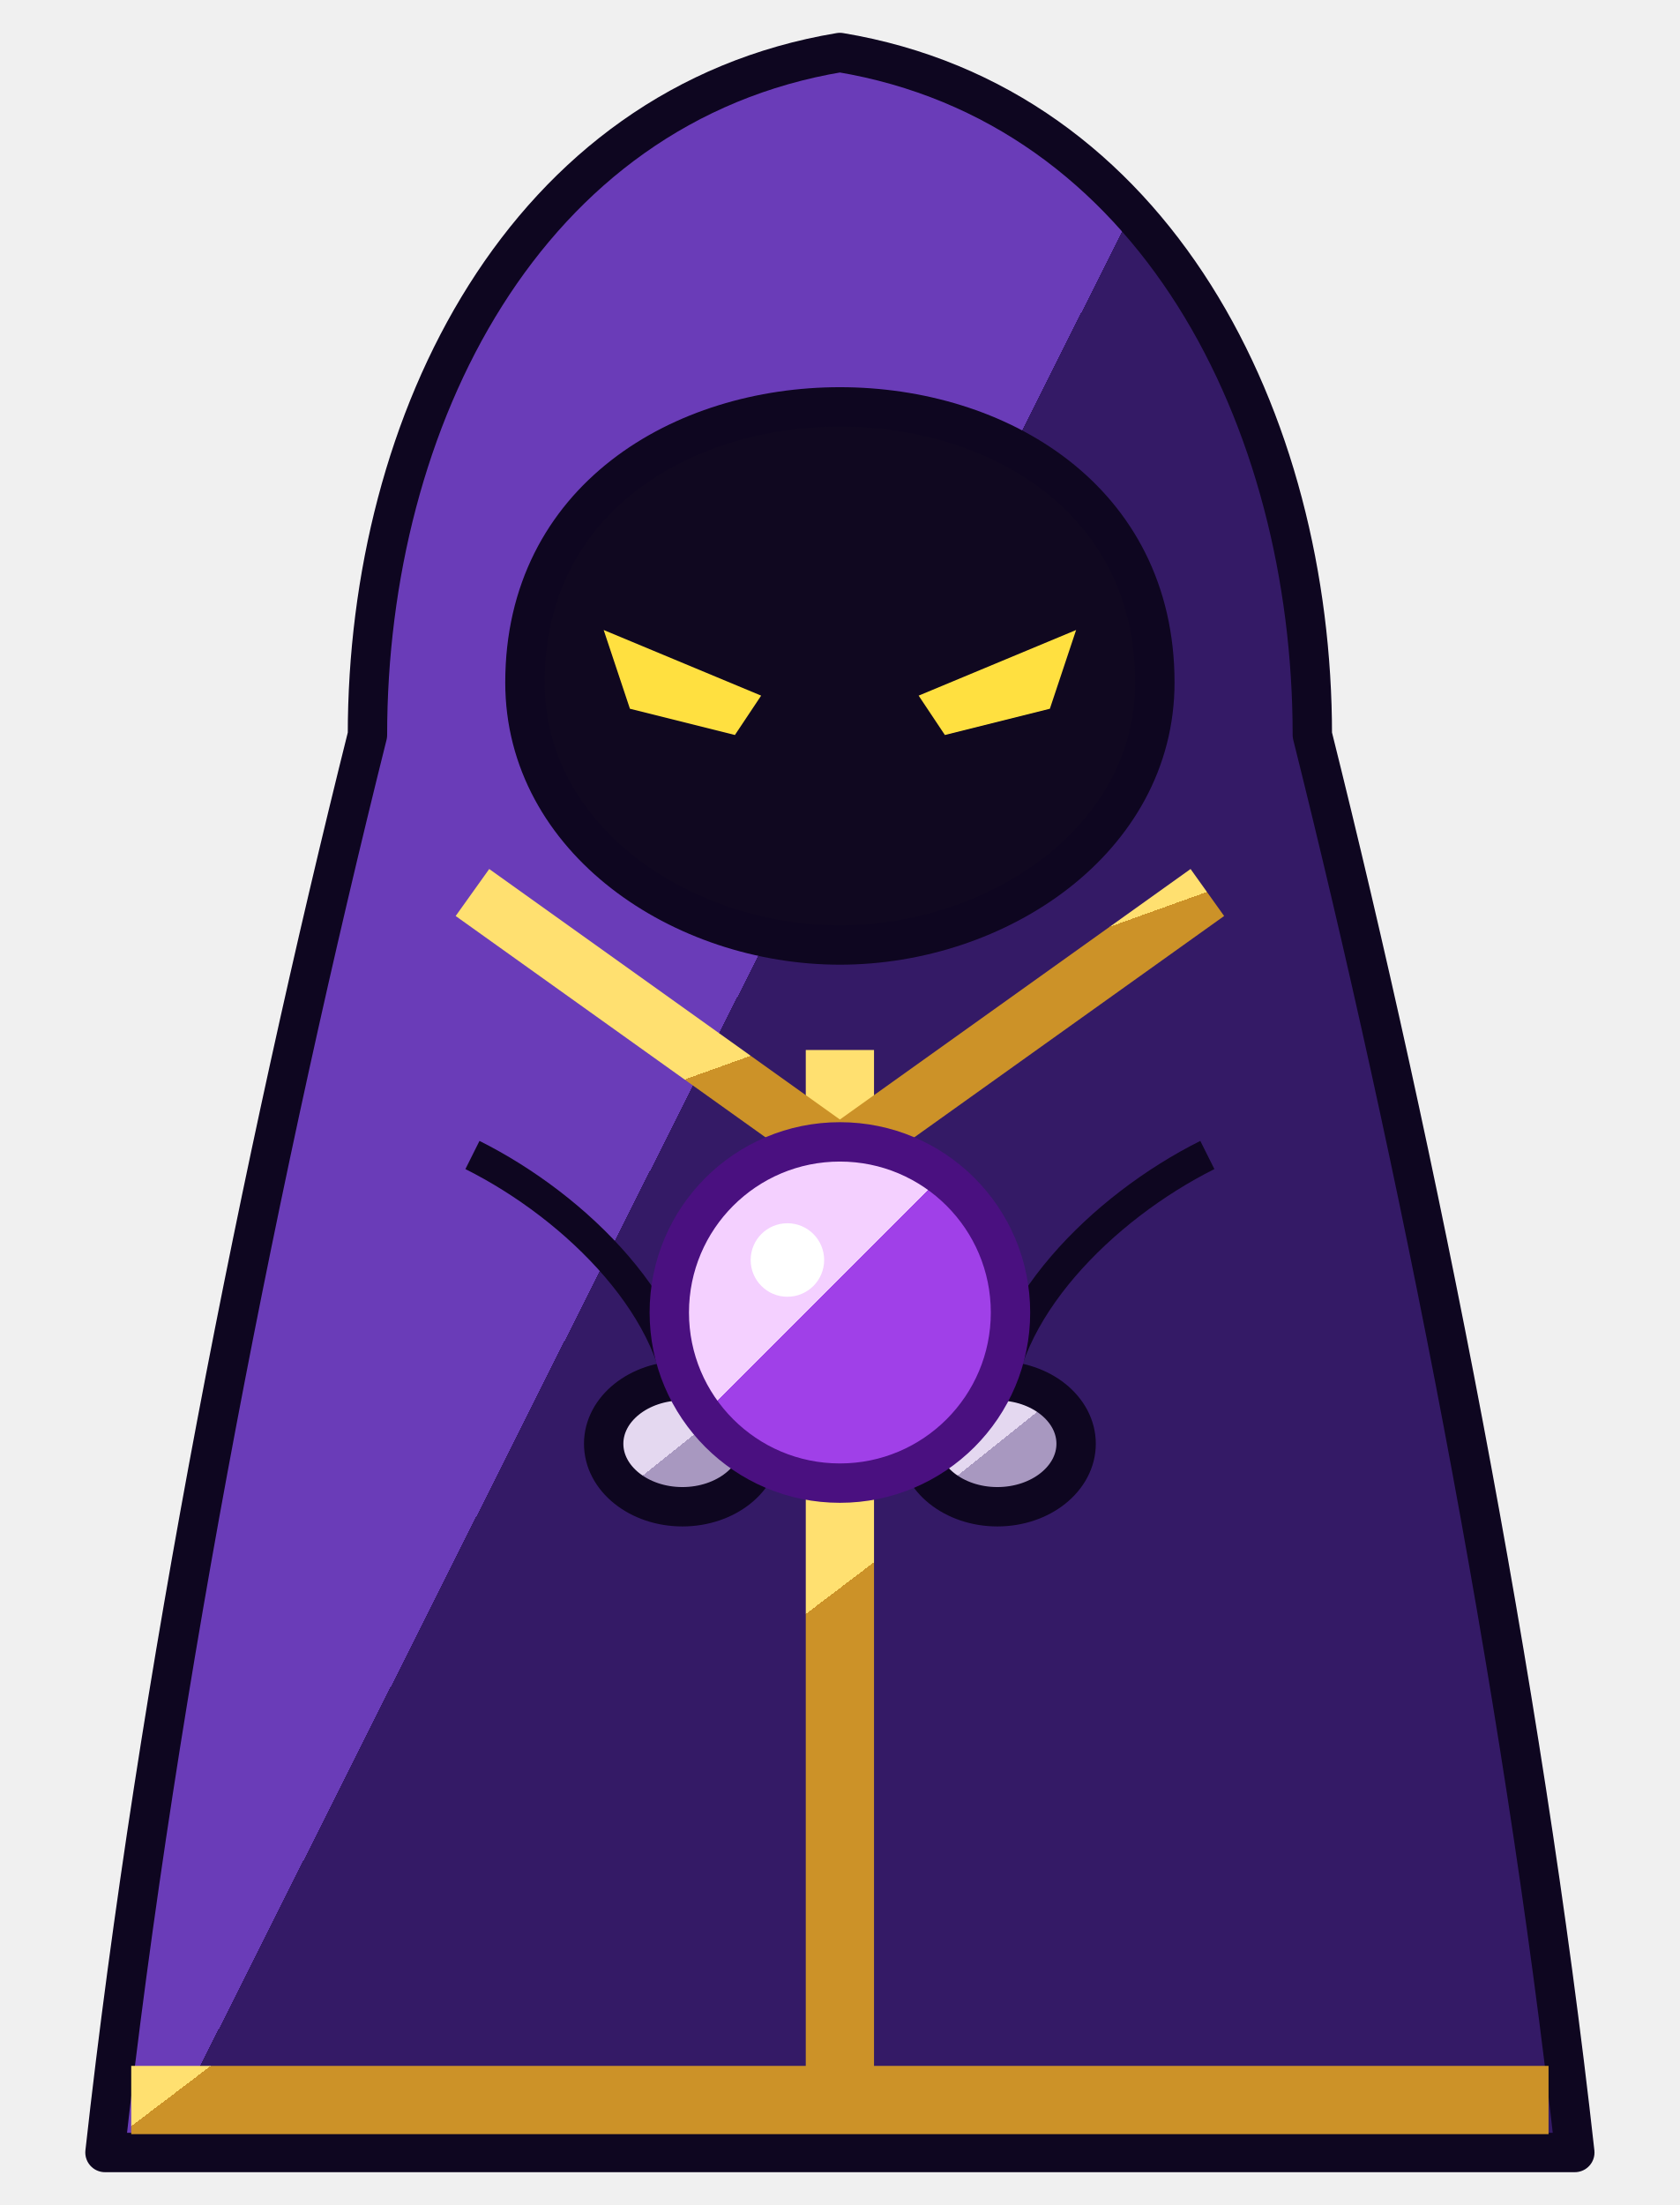
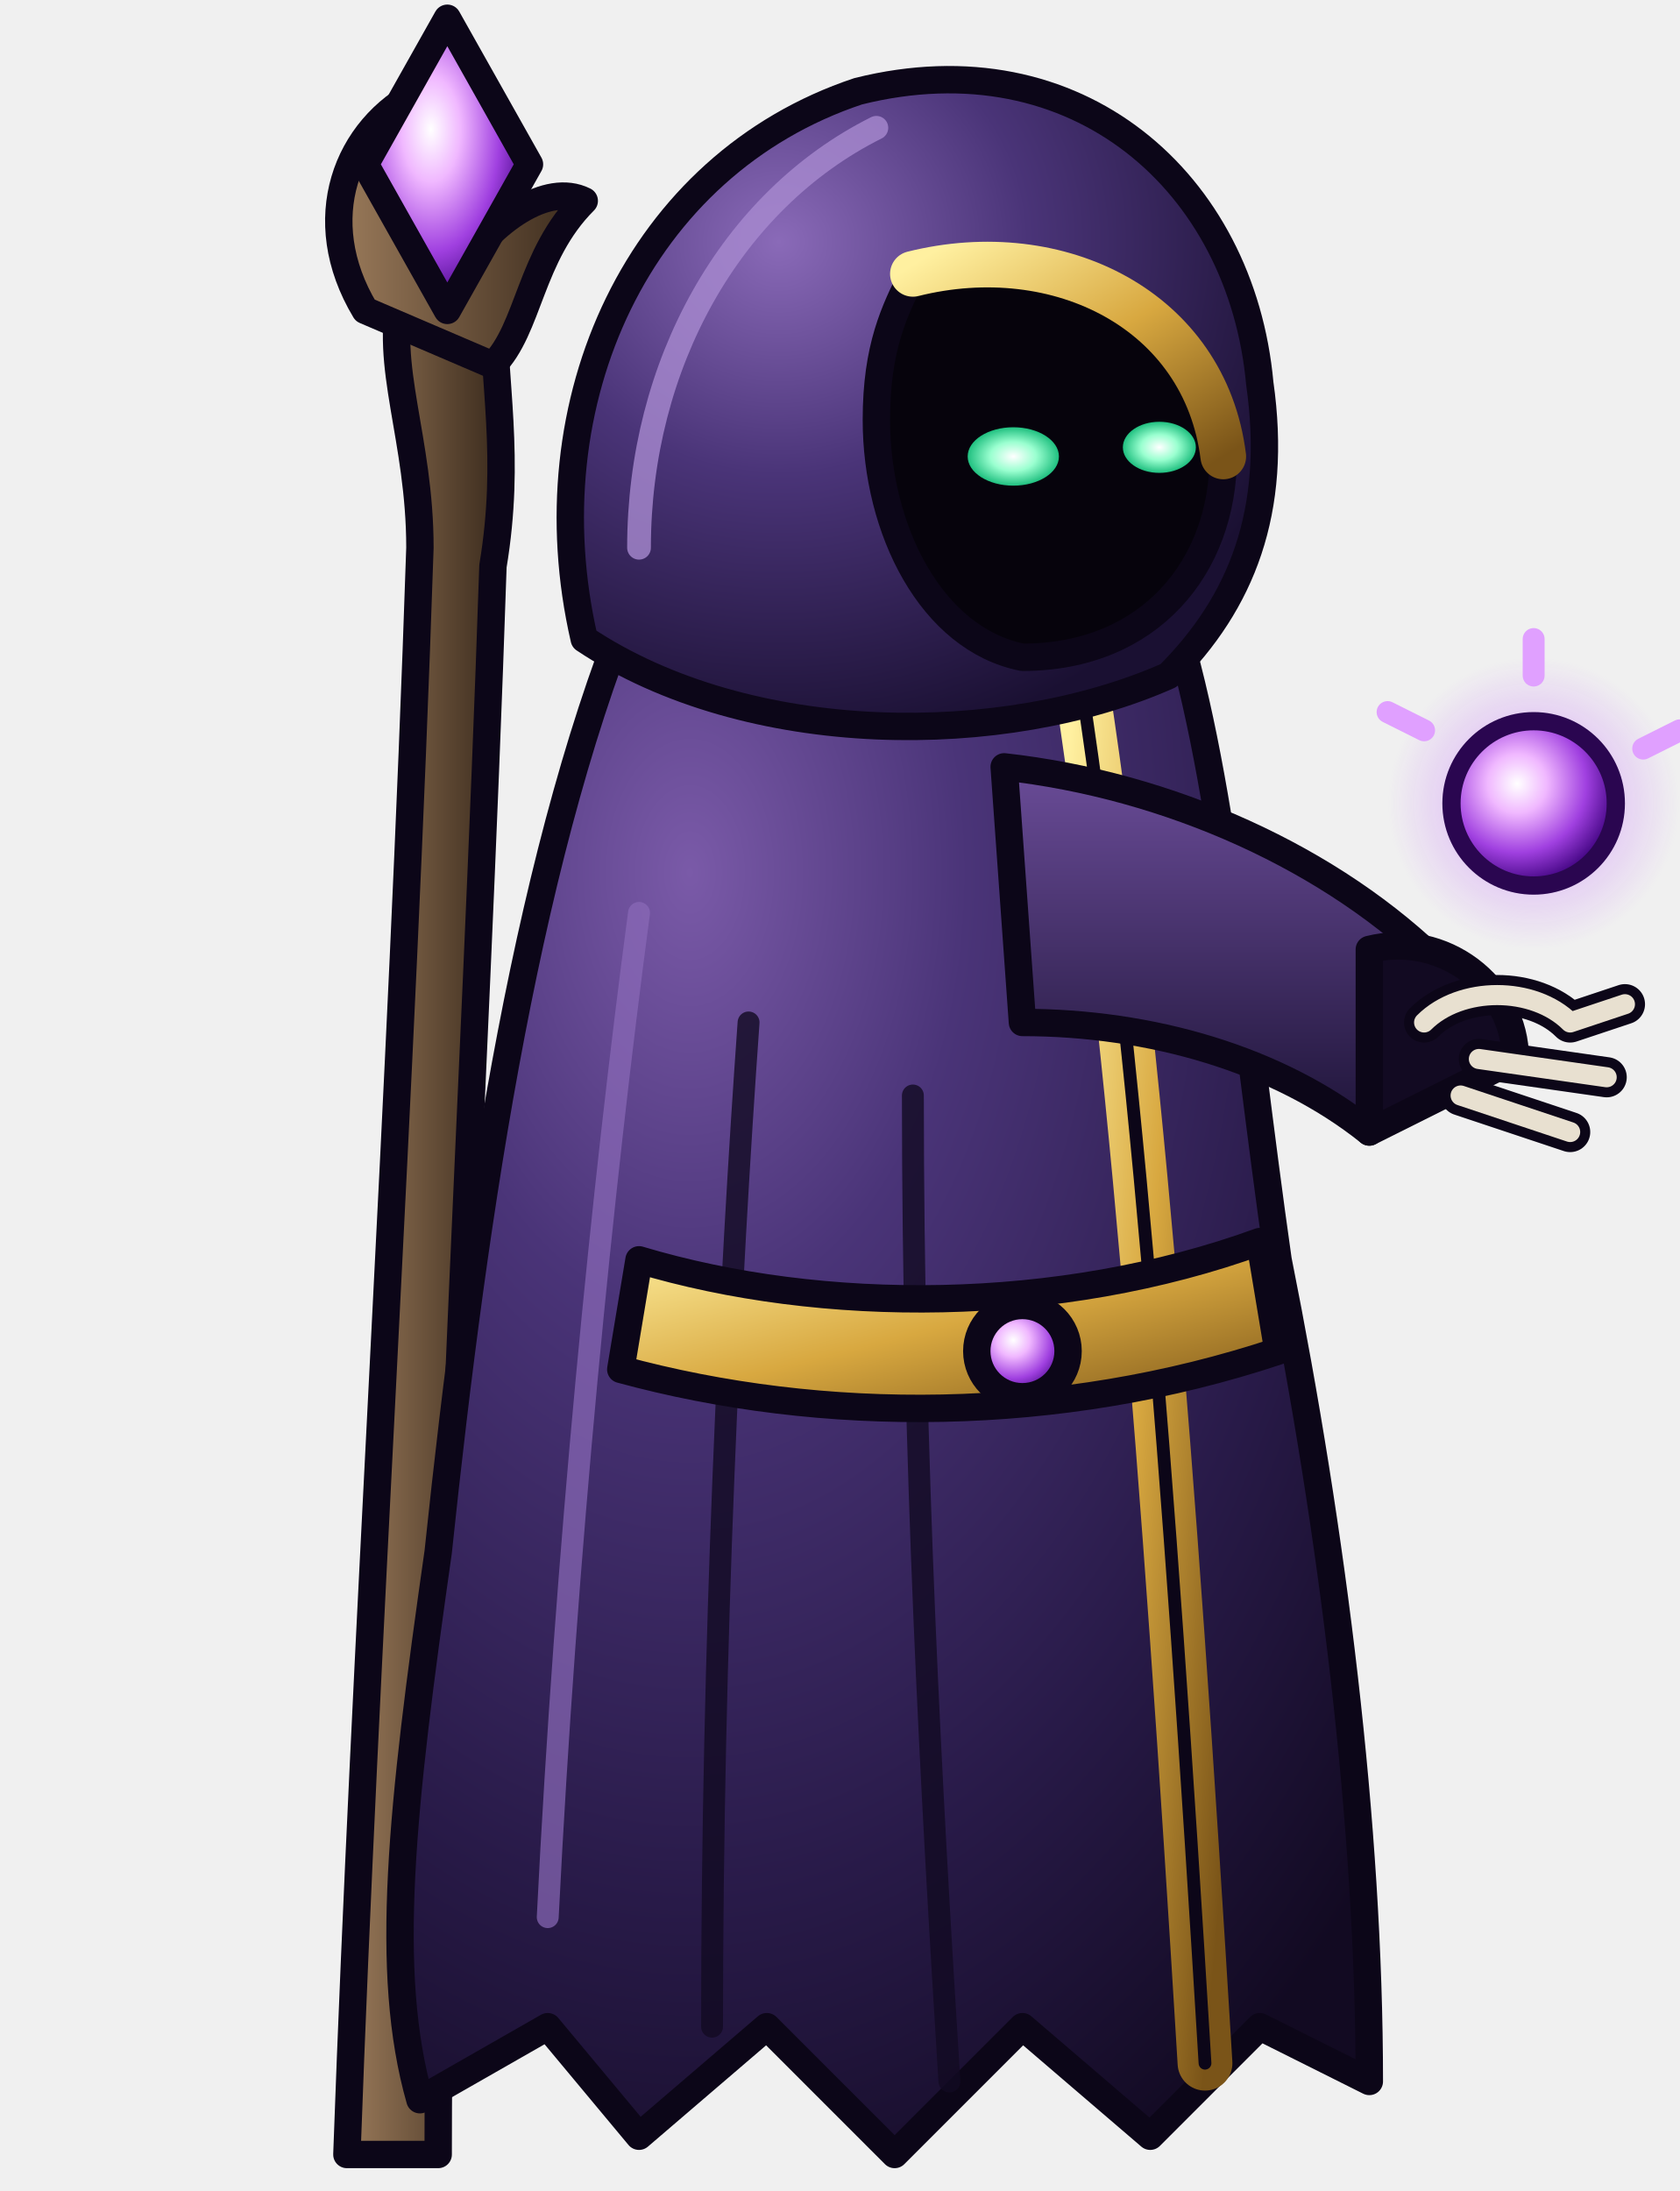
- <svg xmlns="http://www.w3.org/2000/svg" viewBox="0 0 64 84">
+ <svg xmlns="http://www.w3.org/2000/svg" viewBox="0 0 184 240">
  <defs>
-     <linearGradient id="robe" x1="0" y1="0" x2="1" y2="0.7">
-       <stop offset="0.5" stop-color="#6a3cb8" />
-       <stop offset="0.5" stop-color="#341a66" />
-     </linearGradient>
-     <linearGradient id="orb" x1="0" y1="0" x2="1" y2="1">
-       <stop offset="0.45" stop-color="#f4d0ff" />
-       <stop offset="0.45" stop-color="#a040e8" />
+     <radialGradient id="robe" cx="0.3" cy="0.18" r="0.95">
+       <stop offset="0" stop-color="#7a5aa8" />
+       <stop offset="0.3" stop-color="#4a3478" />
+       <stop offset="0.7" stop-color="#281a48" />
+       <stop offset="1" stop-color="#120a22" />
+     </radialGradient>
+     <radialGradient id="hood" cx="0.3" cy="0.25" r="0.8">
+       <stop offset="0" stop-color="#8a6ab8" />
+       <stop offset="0.45" stop-color="#4a3478" />
+       <stop offset="1" stop-color="#1a1032" />
+     </radialGradient>
+     <linearGradient id="sleeve" x1="0" y1="0" x2="0" y2="1">
+       <stop offset="0" stop-color="#6a4c98" />
+       <stop offset="1" stop-color="#1e1438" />
    </linearGradient>
    <linearGradient id="gold" x1="0" y1="0" x2="1" y2="1">
-       <stop offset="0.5" stop-color="#ffe070" />
-       <stop offset="0.5" stop-color="#cc9228" />
+       <stop offset="0" stop-color="#fff0a0" />
+       <stop offset="0.5" stop-color="#d8a840" />
+       <stop offset="1" stop-color="#7a5418" />
    </linearGradient>
-     <linearGradient id="hand" x1="0" y1="0" x2="1" y2="1">
-       <stop offset="0.5" stop-color="#e4d8f0" />
-       <stop offset="0.5" stop-color="#a898c0" />
+     <linearGradient id="wood" x1="0" y1="0" x2="1" y2="0">
+       <stop offset="0" stop-color="#9a7a5a" />
+       <stop offset="1" stop-color="#3a2a1c" />
    </linearGradient>
+     <radialGradient id="orb" cx="0.4" cy="0.38" r="0.6">
+       <stop offset="0" stop-color="#ffffff" />
+       <stop offset="0.3" stop-color="#f0b8ff" />
+       <stop offset="0.7" stop-color="#a040e0" />
+       <stop offset="1" stop-color="#4a0a8a" />
+     </radialGradient>
+     <radialGradient id="aura" cx="0.5" cy="0.5" r="0.5">
+       <stop offset="0" stop-color="#c060ff" stop-opacity="0.55" />
+       <stop offset="1" stop-color="#c060ff" stop-opacity="0" />
+     </radialGradient>
+     <radialGradient id="eye" cx="0.5" cy="0.5" r="0.5">
+       <stop offset="0" stop-color="#ffffff" />
+       <stop offset="0.5" stop-color="#9affd0" />
+       <stop offset="1" stop-color="#20c080" />
+     </radialGradient>
  </defs>
-   <g stroke="#0e0620" stroke-width="1.5" stroke-linejoin="round">
-     <path d="M32 2 C20 4 14 16 14 28 C10 44 6 64 4 82 L60 82 C58 64 54 44 50 28 C50 16 44 4 32 2 Z" fill="url(#robe)" />
-     <path d="M32 40 L32 81 M5 80 L59 80" stroke="url(#gold)" stroke-width="2.6" />
-     <path d="M18 34 L32 44 L46 34" fill="none" stroke="url(#gold)" stroke-width="2.2" />
-     <path d="M20 26 C20 12 44 12 44 26 C44 32 38 36 32 36 C26 36 20 32 20 26 Z" fill="#100820" />
-     <path d="M23 24 L29 26.5 L28 28 L24 27 Z M41 24 L35 26.5 L36 28 L40 27 Z" fill="#ffe040" stroke="none" />
-     <path d="M18 44 C22 46 26 50 26 54 M46 44 C42 46 38 50 38 54" fill="none" stroke-width="1.2" />
-     <ellipse cx="26" cy="55" rx="3" ry="2.4" fill="url(#hand)" />
-     <ellipse cx="38" cy="55" rx="3" ry="2.4" fill="url(#hand)" />
-     <circle cx="32" cy="50" r="6.5" fill="url(#orb)" stroke="#4a1080" />
-     <circle cx="30" cy="48" r="1.4" fill="#ffffff" stroke="none" />
+   <g stroke="#0c0618" stroke-width="3" stroke-linejoin="round" stroke-linecap="round">
+     <path d="M38 236 C40 180 44 120 46 60 C46 48 42 40 44 32 L54 32 C54 42 56 50 54 62 C52 122 48 182 48 236 Z" fill="url(#wood)" />
+     <path d="M40 34 C34 24 38 14 46 10 C42 20 46 26 50 30 C54 24 60 20 64 22 C58 28 58 36 54 40 Z" fill="url(#wood)" />
+     <path d="M49 2 L58 18 L49 34 L40 18 Z" fill="url(#orb)" />
+     <path d="M70 64 C58 92 52 132 48 170 C44 198 42 216 46 230 L60 222 L70 234 L84 222 L98 236 L112 222 L126 234 L138 222 L150 228 C150 200 146 168 140 138 C136 110 134 84 128 66 Z" fill="url(#robe)" />
+     <path d="M118 72 C124 110 128 160 132 226" fill="none" stroke="url(#gold)" stroke-width="6" />
+     <path d="M118 72 C124 110 128 160 132 226" fill="none" stroke-width="1.4" />
+     <path d="M82 112 C80 140 78 180 78 222 M100 120 C100 160 102 196 104 228" fill="none" stroke="#120a22" stroke-width="2.4" opacity="0.8" />
+     <path d="M70 100 C66 130 62 170 60 210" fill="none" stroke="#8a6ab8" stroke-width="2.4" opacity="0.7" />
+     <path d="M70 138 C90 144 116 144 138 136 L140 148 C116 156 90 156 68 150 Z" fill="url(#gold)" />
+     <circle cx="112" cy="148" r="5" fill="url(#orb)" />
+     <path d="M64 70 C58 44 70 18 94 10 C118 4 136 20 138 42 C140 56 136 66 128 74 C110 82 82 82 64 70 Z" fill="url(#hood)" />
+     <path d="M96 14 C80 22 70 40 70 60" fill="none" stroke="#a88ad0" stroke-width="2.6" opacity="0.8" />
+     <path d="M100 30 C116 26 132 34 134 50 C134 62 126 72 112 72 C102 70 96 58 96 46 C96 38 98 34 100 30 Z" fill="#06030c" />
+     <path d="M100 30 C116 26 132 34 134 50" fill="none" stroke="url(#gold)" stroke-width="5" />
+     <ellipse cx="111" cy="50" rx="5" ry="3.2" fill="url(#eye)" stroke="none" />
+     <ellipse cx="127" cy="49" rx="4" ry="2.8" fill="url(#eye)" stroke="none" />
+     <path d="M110 84 C128 86 146 94 158 106 L150 124 C140 116 126 112 112 112 Z" fill="url(#sleeve)" />
+     <path d="M150 104 C158 102 166 108 166 116 L150 124 Z" fill="#120a22" />
+     <path d="M156 112 C160 108 168 108 172 112 L178 110 M162 116 L176 118 M160 120 L172 124" fill="none" stroke="#0c0618" stroke-width="4.4" />
+     <path d="M156 112 C160 108 168 108 172 112 L178 110 M162 116 L176 118 M160 120 L172 124" fill="none" stroke="#e8e0d0" stroke-width="2.2" />
  </g>
+   <circle cx="168" cy="88" r="16" fill="url(#aura)" />
+   <circle cx="168" cy="88" r="9" fill="url(#orb)" stroke="#2a0650" stroke-width="2" />
+   <path d="M168 74 L168 70 M180 82 L184 80 M156 80 L152 78" stroke="#e0a0ff" stroke-width="2.4" stroke-linecap="round" />
</svg>
